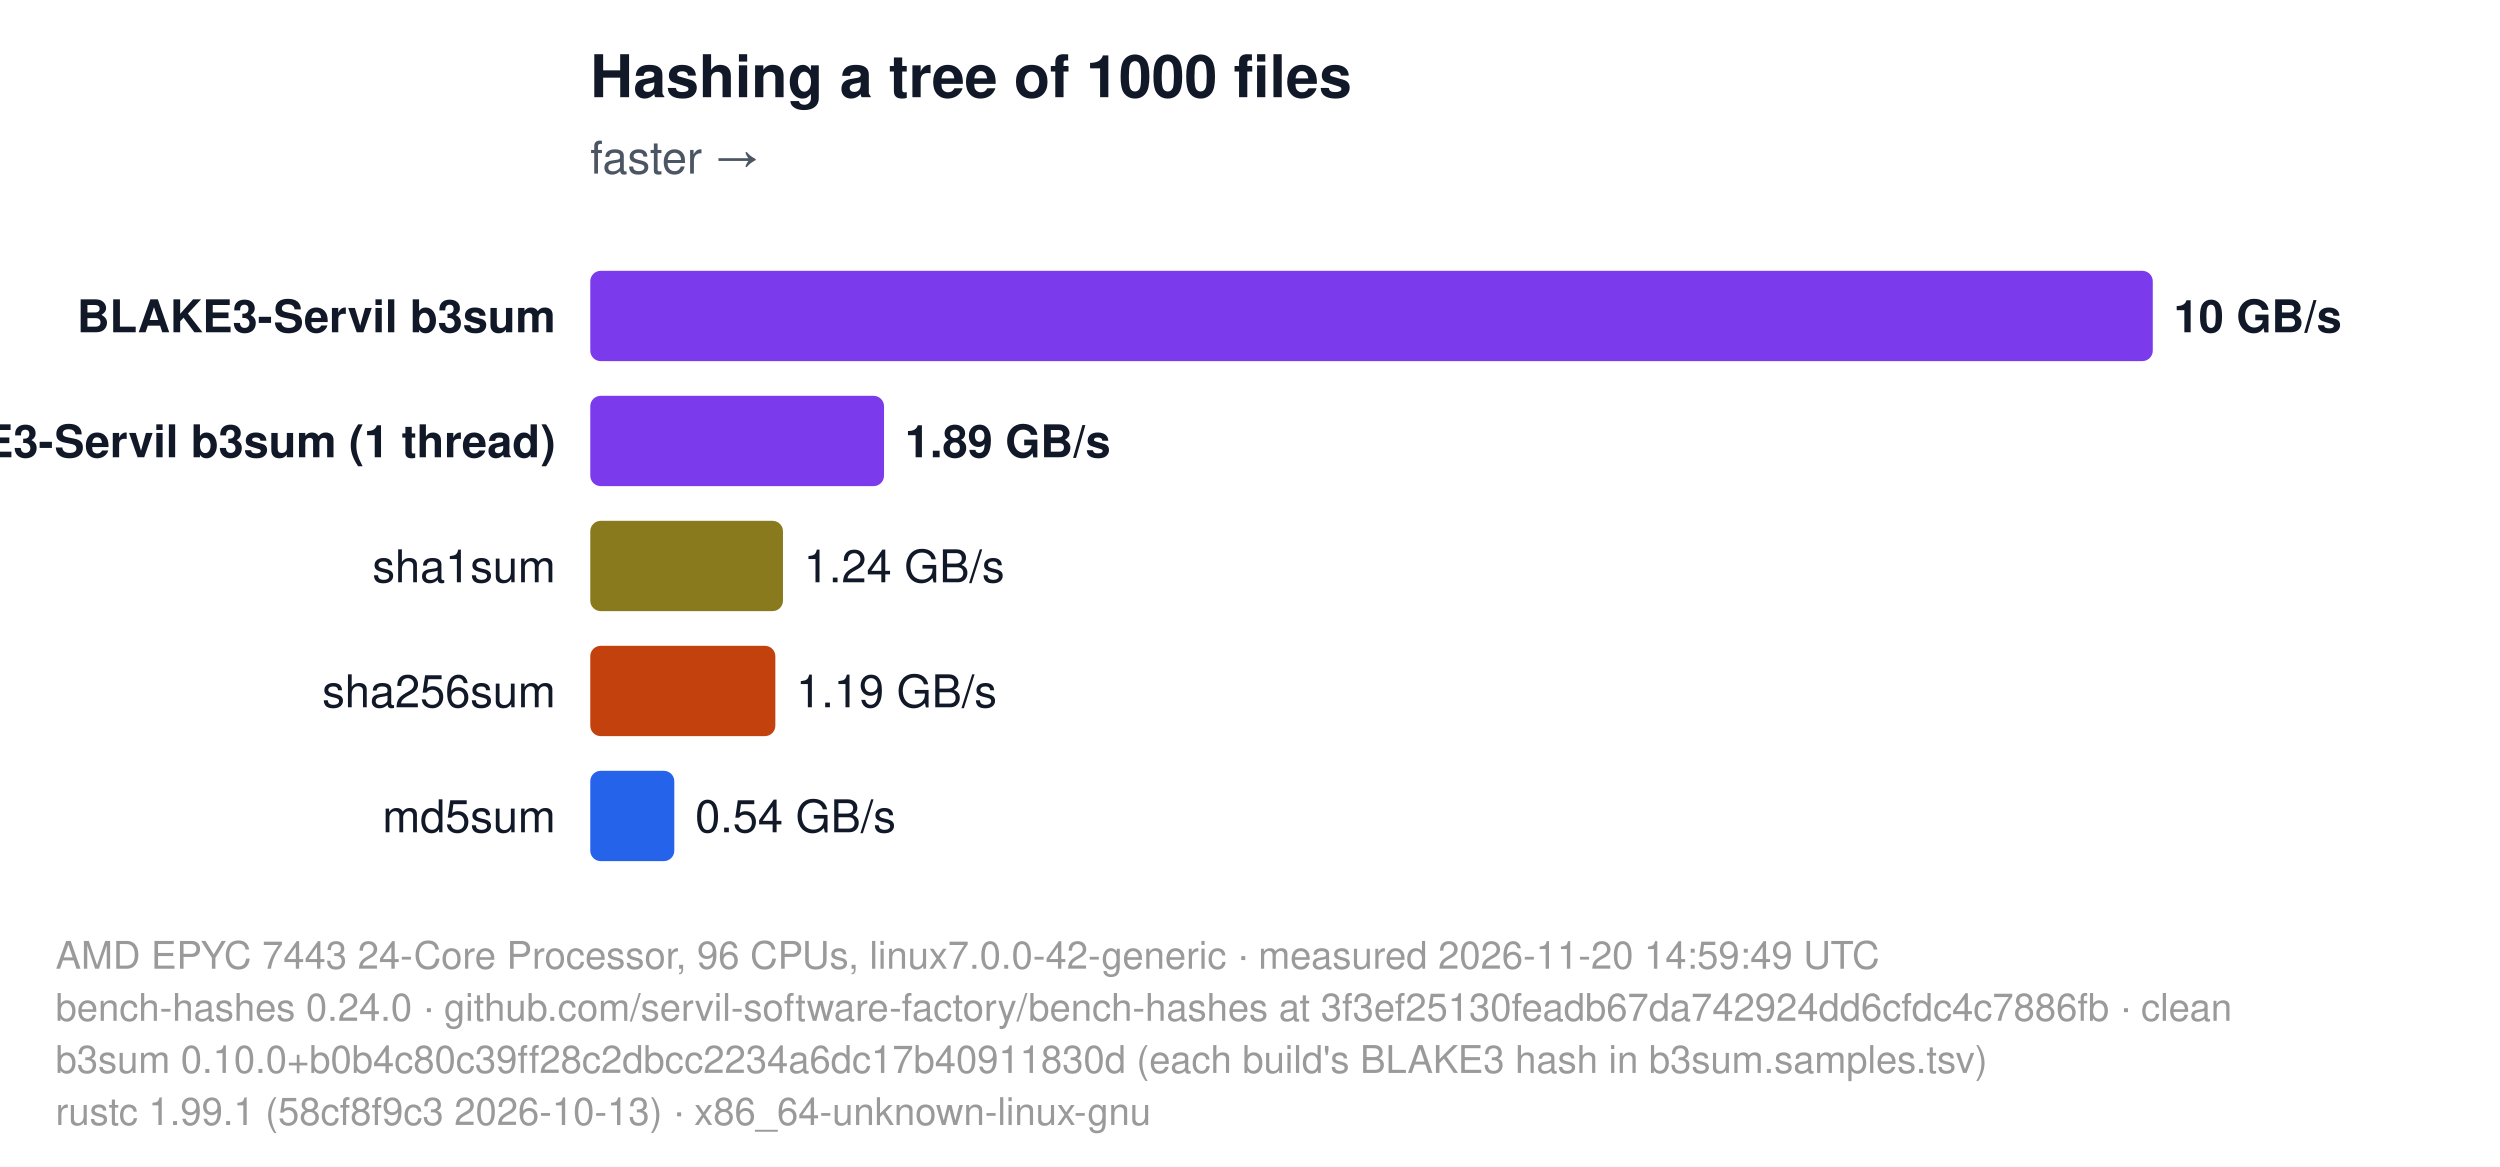
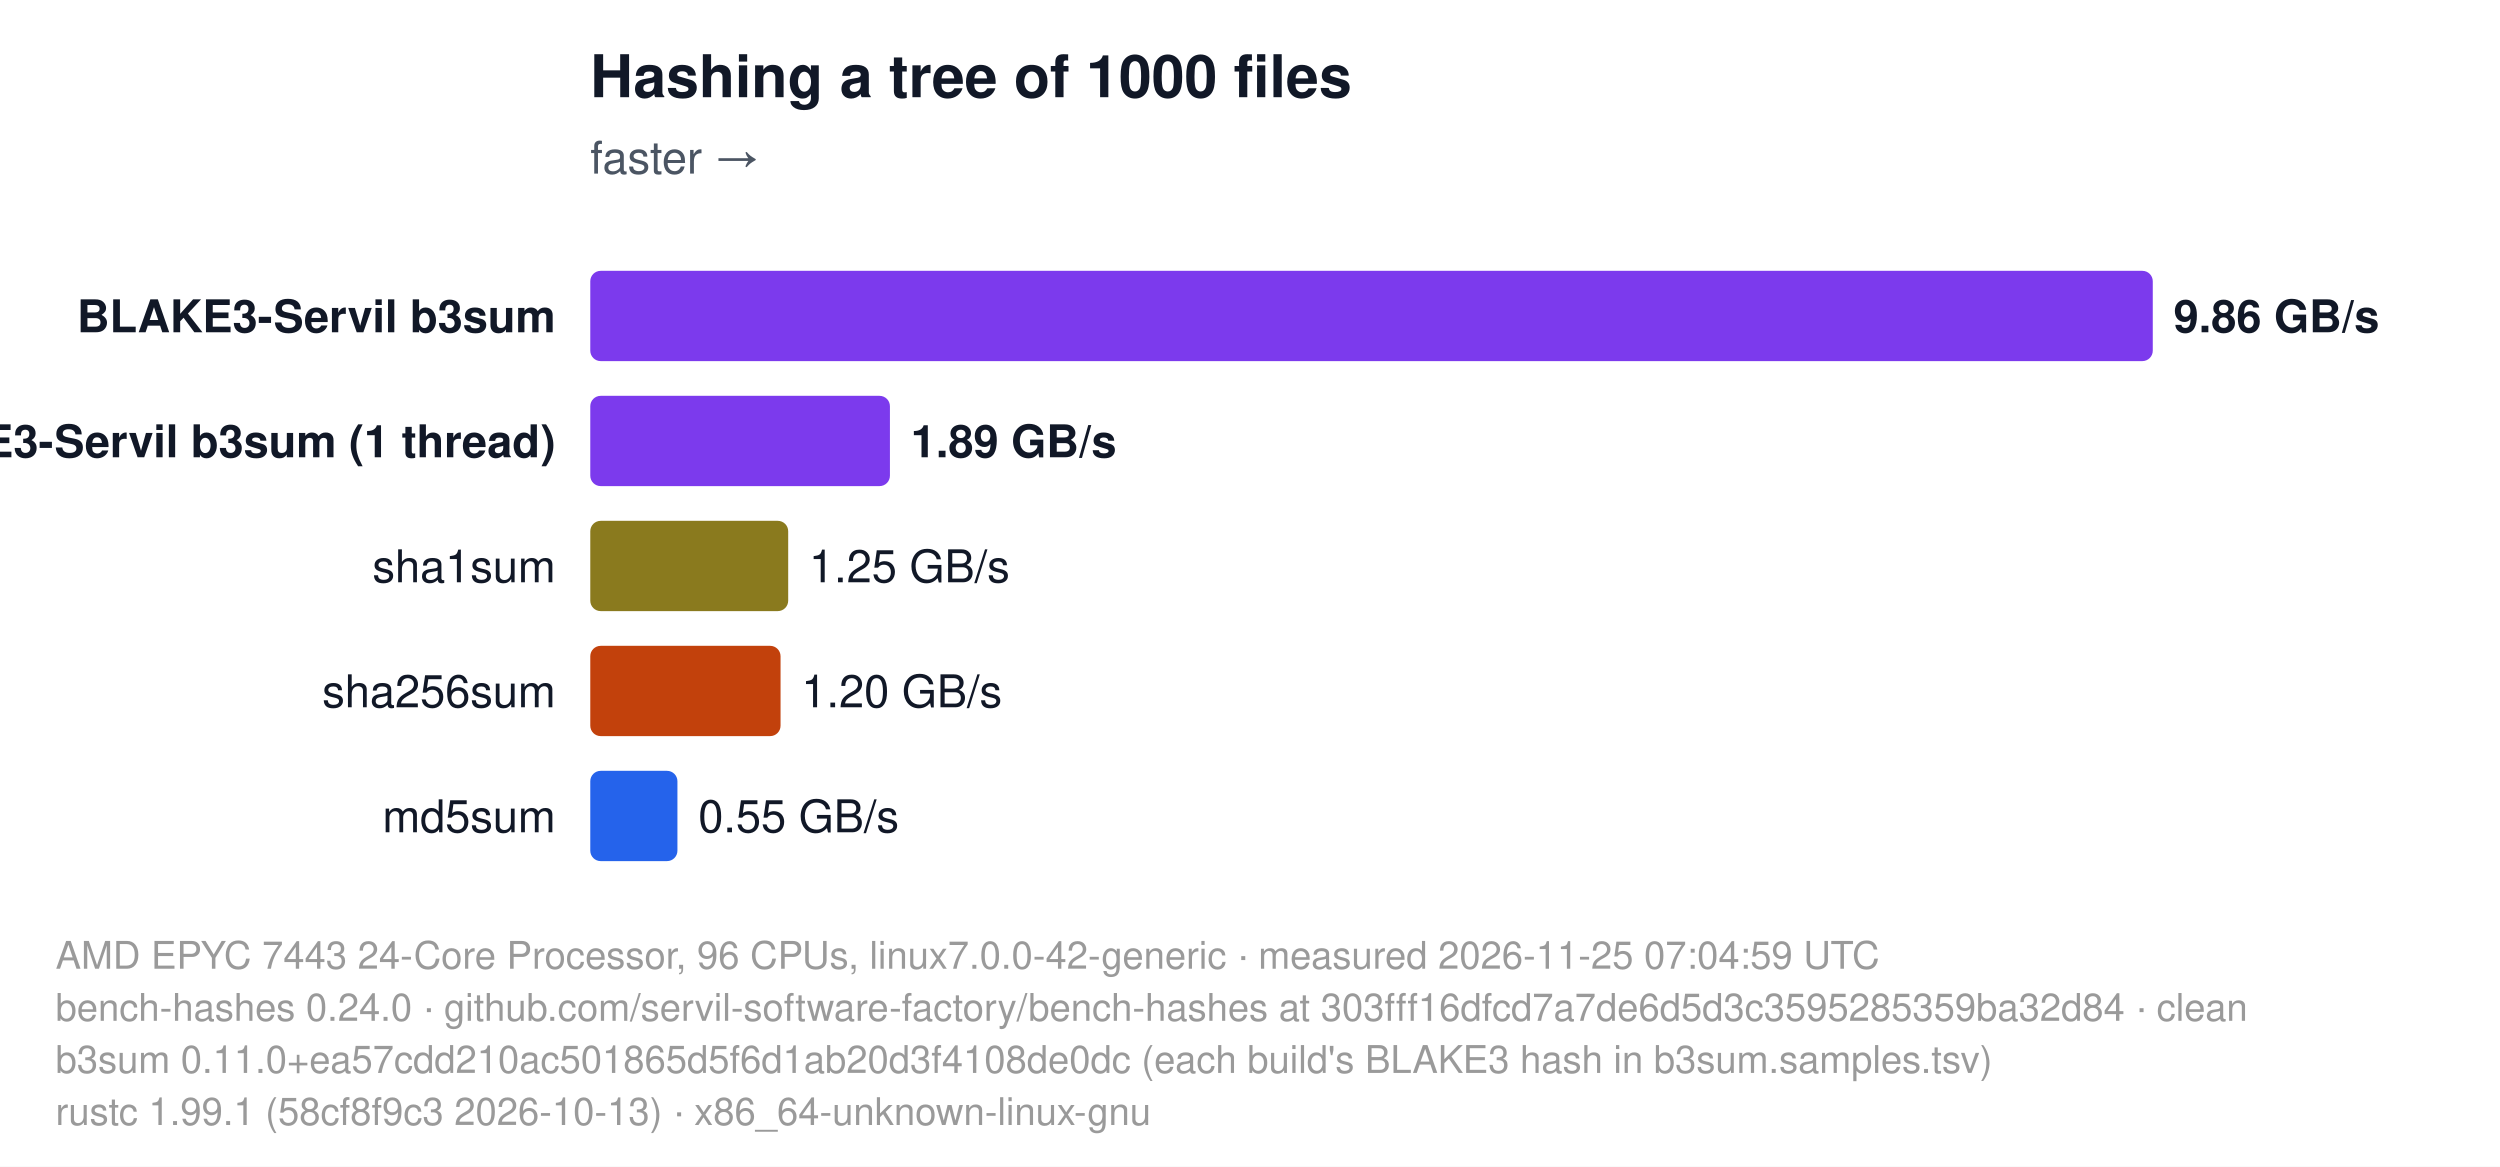
<svg xmlns="http://www.w3.org/2000/svg" width="720" height="336" viewBox="0 0 720 336" font-family="-apple-system, BlinkMacSystemFont, 'Segoe UI', Helvetica, Arial, sans-serif">
  <rect width="720" height="336" fill="#ffffff" />
  <text x="170" y="28" font-size="17" font-weight="600" fill="#111827">Hashing a tree of 1000 files</text>
  <text x="170" y="50" font-size="13" fill="#4b5563">faster →</text>
  <text x="160" y="95.7" font-size="13" fill="#111827" text-anchor="end" font-weight="600">BLAKE3-Servil b3sum</text>
  <rect x="170" y="78" width="450.0" height="26" rx="3" fill="#7c3aed" />
-   <text x="626.0" y="95.7" font-size="13" fill="#111827" font-weight="600">10 GB/s</text>
+   <text x="626.0" y="95.7" font-size="13" fill="#111827" font-weight="600">9.86 GB/s</text>
  <text x="160" y="131.7" font-size="13" fill="#111827" text-anchor="end" font-weight="600">BLAKE3-Servil b3sum (1 thread)</text>
-   <rect x="170" y="114" width="84.6" height="26" rx="3" fill="#7c3aed" />
-   <text x="260.6" y="131.7" font-size="13" fill="#111827" font-weight="600">1.89 GB/s</text>
+   <rect x="170" y="114" width="86.3" height="26" rx="3" fill="#7c3aed" />
+   <text x="262.3" y="131.7" font-size="13" fill="#111827" font-weight="600">1.89 GB/s</text>
  <text x="160" y="167.7" font-size="13" fill="#111827" text-anchor="end">sha1sum</text>
-   <rect x="170" y="150" width="55.5" height="26" rx="3" fill="#8a7a1e" />
-   <text x="231.5" y="167.7" font-size="13" fill="#111827">1.24 GB/s</text>
+   <rect x="170" y="150" width="57.0" height="26" rx="3" fill="#8a7a1e" />
+   <text x="233.0" y="167.7" font-size="13" fill="#111827">1.25 GB/s</text>
  <text x="160" y="203.7" font-size="13" fill="#111827" text-anchor="end">sha256sum</text>
-   <rect x="170" y="186" width="53.3" height="26" rx="3" fill="#c2410c" />
-   <text x="229.3" y="203.7" font-size="13" fill="#111827">1.19 GB/s</text>
+   <rect x="170" y="186" width="54.8" height="26" rx="3" fill="#c2410c" />
+   <text x="230.8" y="203.7" font-size="13" fill="#111827">1.20 GB/s</text>
  <text x="160" y="239.7" font-size="13" fill="#111827" text-anchor="end">md5sum</text>
-   <rect x="170" y="222" width="24.2" height="26" rx="3" fill="#2563eb" />
-   <text x="200.2" y="239.7" font-size="13" fill="#111827">0.54 GB/s</text>
-   <text x="16" y="279.0" font-size="11" fill="#9a9a9a">AMD EPYC 7443 24-Core Processor, 96 CPUs, linux7.0.0-42-generic · measured 2026-11-20 14:59:49 UTC</text>
-   <text x="16" y="294.0" font-size="11" fill="#9a9a9a">bench-hashes 0.24.0 · github.com/servil-software-factory/bench-hashes at 3f3ef25130feadb67da742924dd6cfdc4c7886fb · clean</text>
-   <text x="16" y="309.0" font-size="11" fill="#9a9a9a">b3sum 0.10.0+b0b4c80c39ff28c2dbcc2234a6dc17b40911830d (each build's BLAKE3 hash in b3sum.samples.tsv)</text>
+   <rect x="170" y="222" width="25.1" height="26" rx="3" fill="#2563eb" />
+   <text x="201.1" y="239.7" font-size="13" fill="#111827">0.55 GB/s</text>
+   <text x="16" y="279.0" font-size="11" fill="#9a9a9a">AMD EPYC 7443 24-Core Processor, 96 CPUs, linux7.0.0-42-generic · measured 2026-11-25 07:04:59 UTC</text>
+   <text x="16" y="294.0" font-size="11" fill="#9a9a9a">bench-hashes 0.24.0 · github.com/servil-software-factory/bench-hashes at 303fff16dfcd7a7de6d5d3c3595285359ba32d84 · clean</text>
+   <text x="16" y="309.0" font-size="11" fill="#9a9a9a">b3sum 0.11.0+ea57cdd210ac501865d5f6d1ab20d3f4108de0dc (each build's BLAKE3 hash in b3sum.samples.tsv)</text>
  <text x="16" y="324.0" font-size="11" fill="#9a9a9a">rustc 1.99.1 (58cf8f9c3 2026-10-13) · x86_64-unknown-linux-gnu</text>
</svg>
